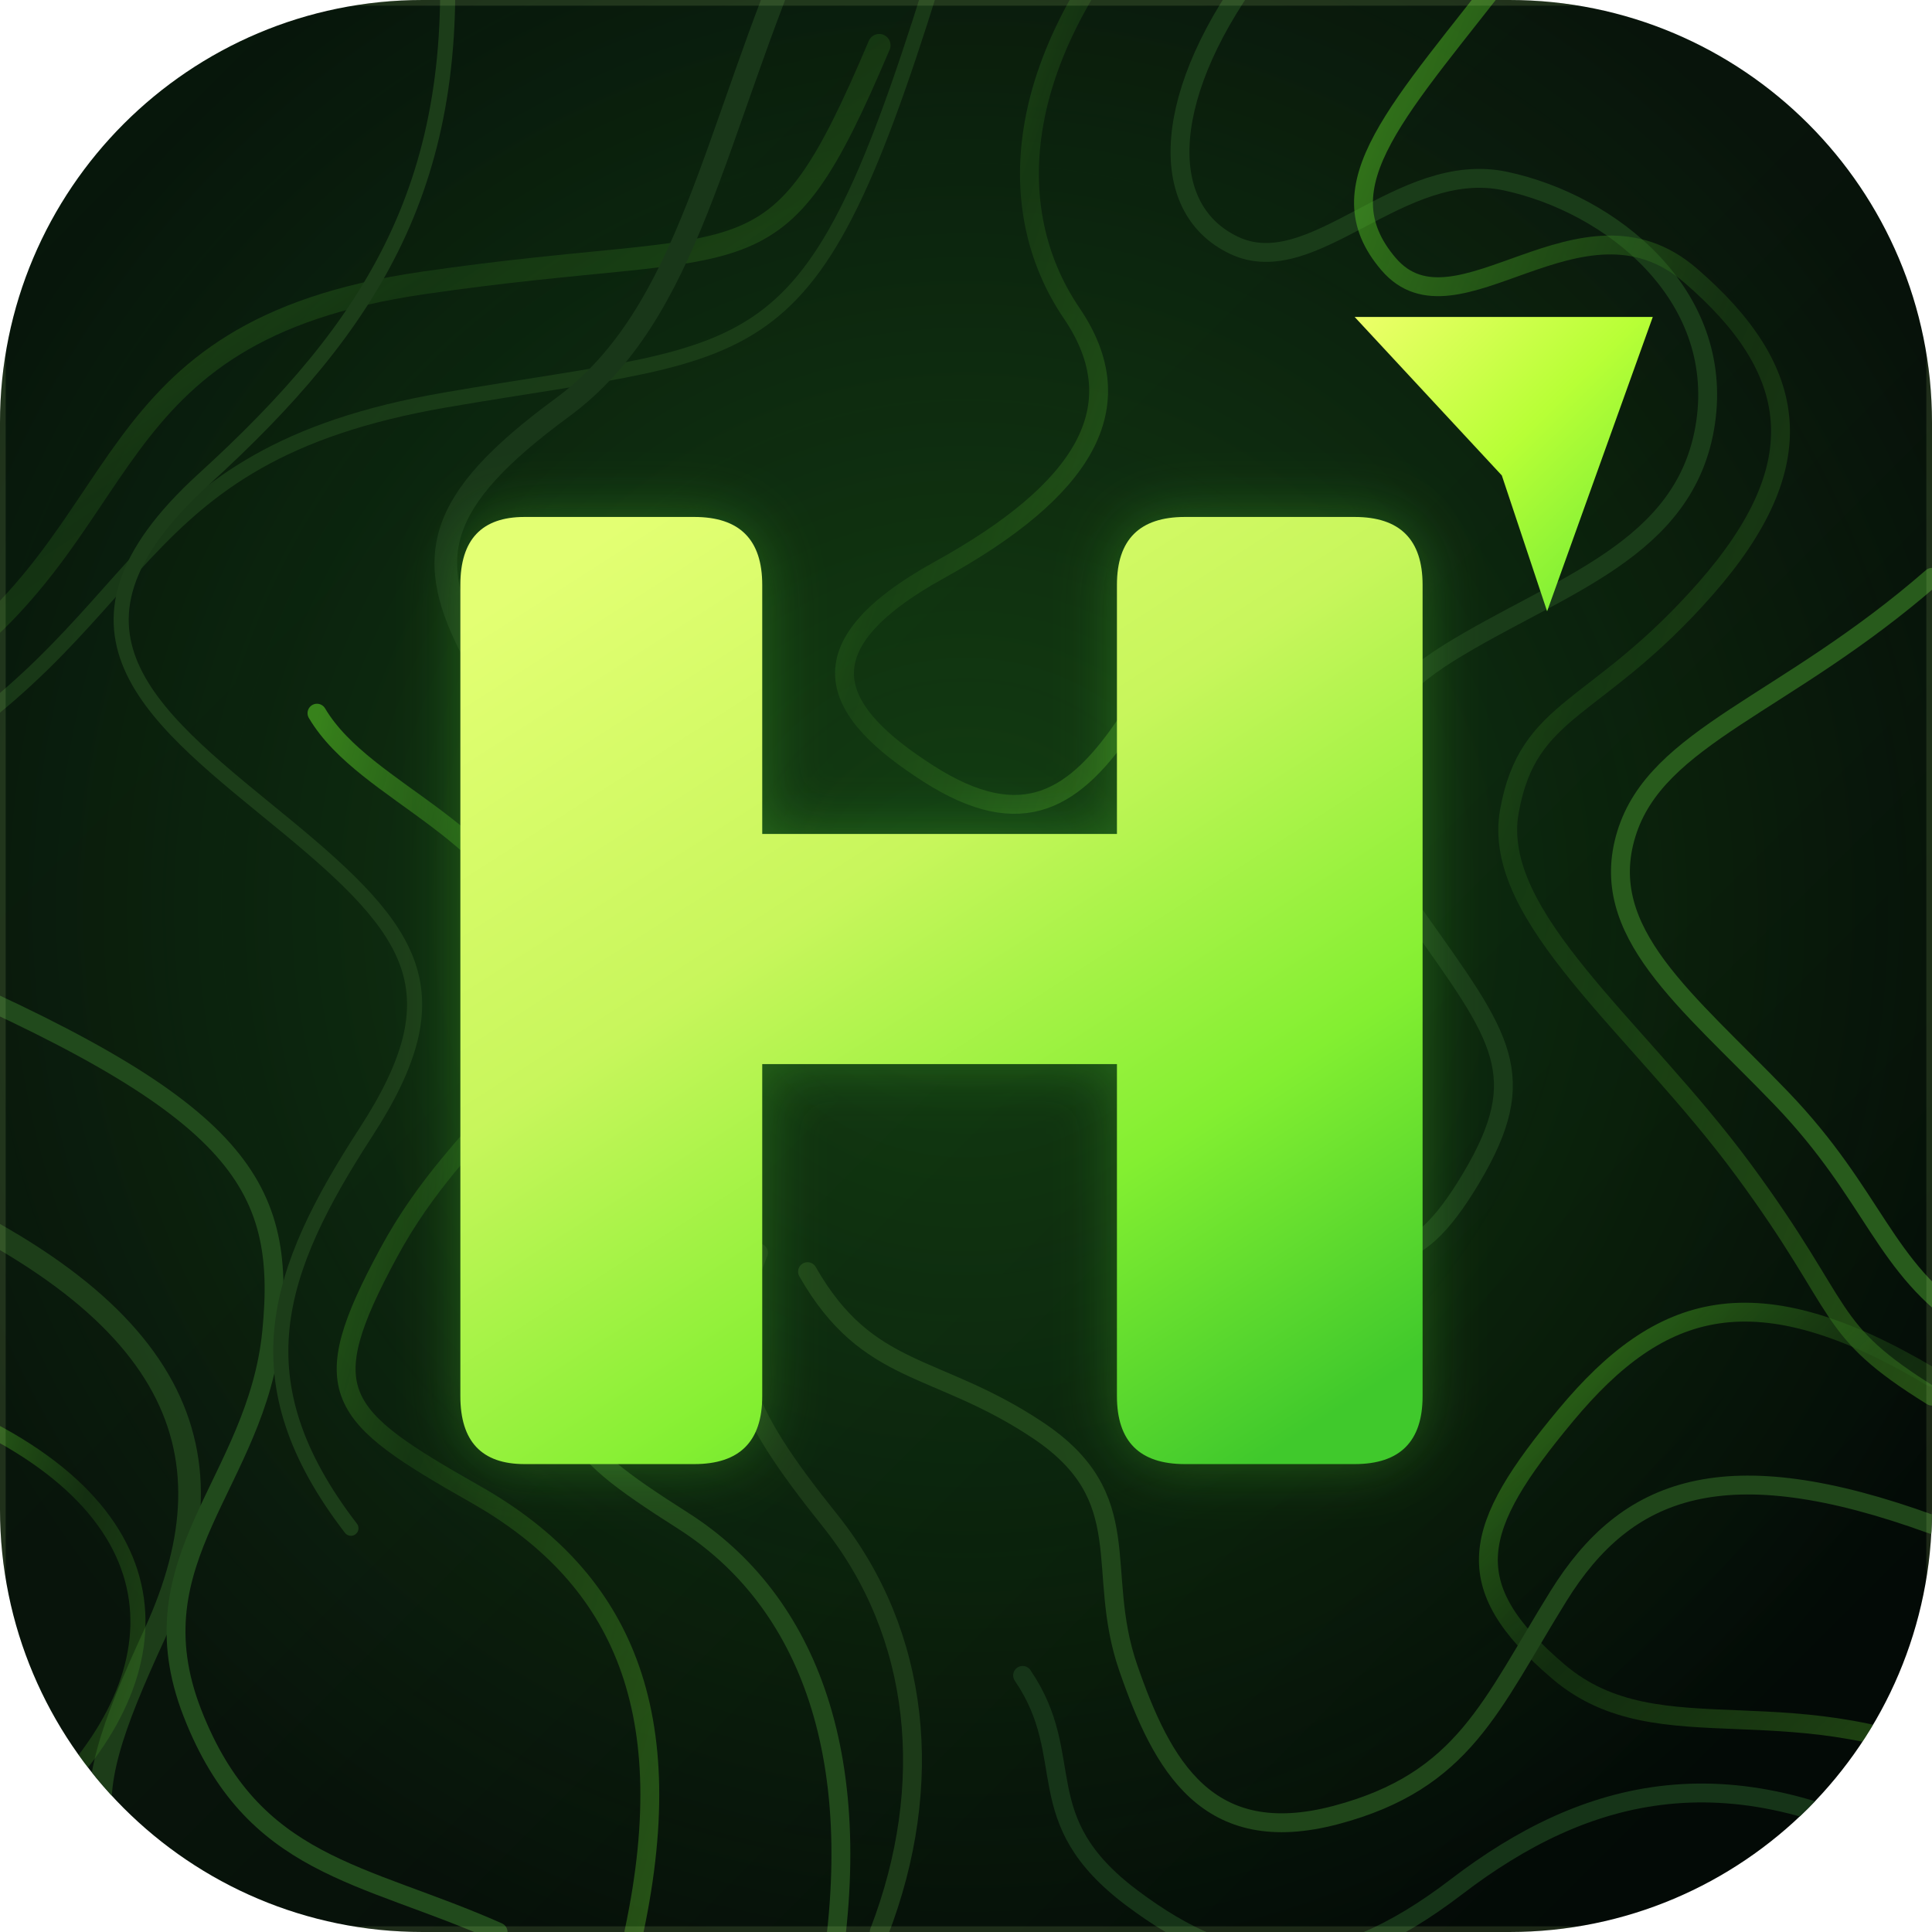
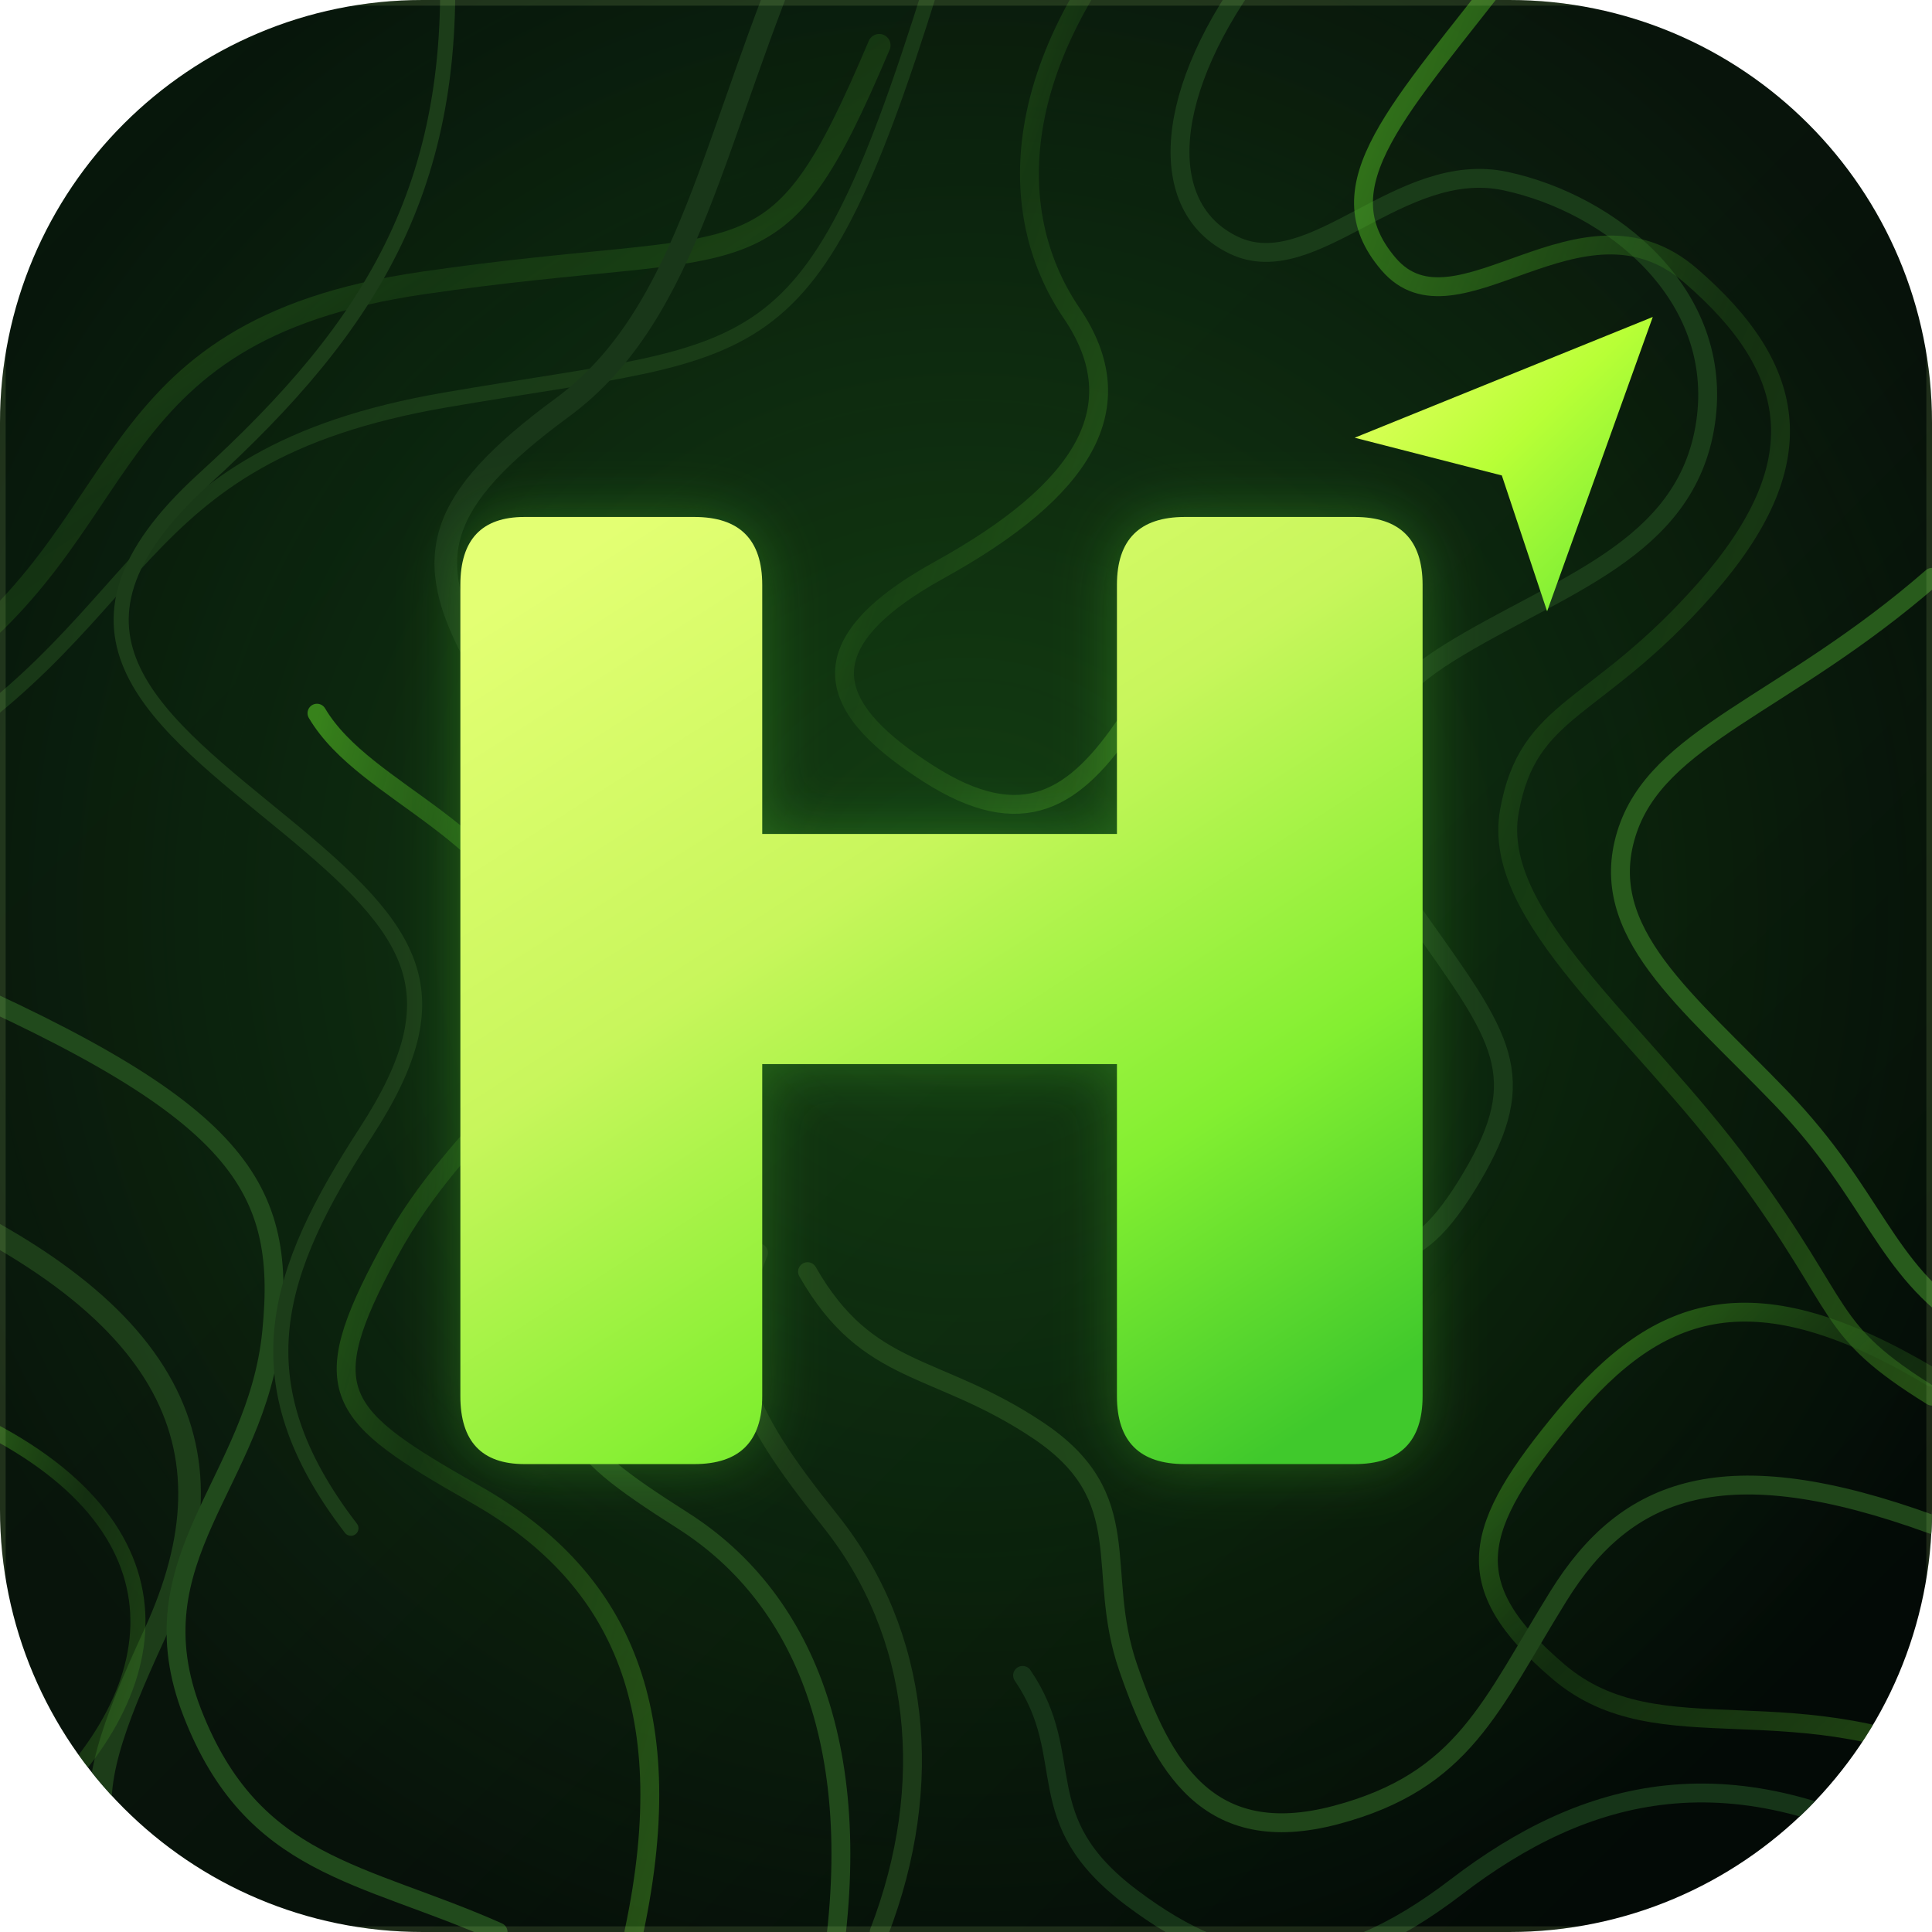
<svg xmlns="http://www.w3.org/2000/svg" viewBox="0 0 512 512">
  <defs>
    <linearGradient id="background" x1="0" y1="0" x2="1" y2="1">
      <stop offset="0" stop-color="#07170b" />
      <stop offset=".48" stop-color="#08140b" />
      <stop offset="1" stop-color="#020805" />
    </linearGradient>
    <linearGradient id="letter" x1=".18" y1="0" x2=".82" y2="1">
      <stop offset="0" stop-color="#e3ff73" />
      <stop offset=".38" stop-color="#c8f65c" />
      <stop offset=".72" stop-color="#83ef31" />
      <stop offset="1" stop-color="#40c92c" />
    </linearGradient>
    <linearGradient id="needle" x1="0" y1="0" x2="1" y2="1">
      <stop offset="0" stop-color="#edff69" />
      <stop offset=".48" stop-color="#b8ff36" />
      <stop offset="1" stop-color="#68e835" />
    </linearGradient>
    <radialGradient id="greenHaze" cx="50%" cy="47%" r="57%">
      <stop offset="0" stop-color="#39d62c" stop-opacity=".22" />
      <stop offset="1" stop-color="#39d62c" stop-opacity="0" />
    </radialGradient>
    <linearGradient id="contour" x1="0" y1="0" x2="1" y2="1">
      <stop offset="0" stop-color="#5acb26" stop-opacity=".56" />
      <stop offset=".45" stop-color="#285d1c" stop-opacity=".35" />
      <stop offset="1" stop-color="#4c9e25" stop-opacity=".45" />
    </linearGradient>
    <filter id="hGlow" x="-35%" y="-35%" width="170%" height="170%">
      <feGaussianBlur stdDeviation="8" />
    </filter>
    <clipPath id="rounded">
      <rect width="512" height="512" rx="112" />
    </clipPath>
  </defs>
  <rect width="512" height="512" rx="112" fill="url(#background)" />
  <g clip-path="url(#rounded)">
    <rect width="512" height="512" fill="url(#greenHaze)" />
    <g fill="none" stroke-linecap="round" stroke-linejoin="round">
      <path d="M-20 180 C38 141 23 88 112 75 S205 78 233 12" stroke="url(#contour)" stroke-width="6" />
      <path d="M-30 207 C42 166 31 121 118 106 S215 101 250 -14" stroke="#20451c" stroke-opacity=".7" stroke-width="4" />
      <path d="M-35 311 C46 344 64 383 41 433 S20 492 65 536" stroke="#22481d" stroke-opacity=".8" stroke-width="6" />
      <path d="M-20 371 C48 397 49 441 13 477 S-8 530 28 552" stroke="url(#contour)" stroke-width="4" />
      <path d="M-26 255 C63 293 76 313 72 353 S35 413 51 454 S96 496 132 512" stroke="#214a1c" stroke-width="5" />
      <path d="M118 -20 C123 48 99 86 54 127 S42 191 76 219 S121 263 97 300 S63 366 93 405" stroke="#1c3d19" stroke-width="4" />
      <path d="M213 -20 C189 35 183 83 149 108 S112 148 126 174 S172 211 153 239 S121 272 145 307" stroke="#193719" stroke-width="6" />
      <path d="M305 -26 C266 19 267 58 284 83 S287 130 249 151 S221 189 246 205 S285 212 299 191" stroke="url(#contour)" stroke-width="5" />
      <path d="M334 -10 C308 24 306 55 327 65 S371 42 399 48 S457 78 452 112 S413 155 384 173 S354 213 376 244 S406 285 390 312 S364 335 340 324" stroke="#1a3c19" stroke-width="5" />
      <path d="M401 -10 C371 29 350 49 368 70 S419 48 448 73 S481 123 452 156 S405 187 400 215 S434 272 462 310 S483 352 512 370" stroke="url(#contour)" stroke-width="5" />
      <path d="M512 153 C473 187 439 195 431 221 S447 265 472 291 S499 336 522 351" stroke="#285b1c" stroke-width="5" />
      <path d="M512 365 C465 337 440 345 415 375 S386 420 413 443 S476 445 525 470" stroke="url(#contour)" stroke-width="5" />
      <path d="M512 404 C457 384 431 394 413 423 S388 472 354 481 S308 468 299 442 S302 397 275 379 S230 365 214 337" stroke="#20461a" stroke-width="5" />
      <path d="M512 494 C459 463 420 474 386 500 S328 524 300 503 S286 466 271 444" stroke="#163418" stroke-width="5" />
      <path d="M168 512 C181 451 163 417 126 396 S83 369 103 332 S150 288 143 254 S97 211 84 189" stroke="url(#contour)" stroke-width="5" />
      <path d="M219 530 C231 466 214 424 181 403 S144 376 163 346 S208 300 188 272" stroke="#21491b" stroke-width="5" />
      <path d="M233 512 C248 473 244 433 220 403 S190 359 201 332" stroke="#1c3a18" stroke-width="5" />
    </g>
    <rect width="512" height="512" fill="none" stroke="#d6ff91" stroke-opacity=".12" stroke-width="3" />
  </g>
  <path d="M139 137 H184 Q202 137 202 155 V221 H296 V155 Q296 137 314 137 H359 Q377 137 377 155 V370 Q377 388 359 388 H314 Q296 388 296 370 V282 H202 V370 Q202 388 184 388 H139 Q122 388 122 370 V155 Q122 137 139 137Z" fill="#58e52f" opacity=".3" filter="url(#hGlow)" />
  <path d="M139 137 H184 Q202 137 202 155 V221 H296 V155 Q296 137 314 137 H359 Q377 137 377 155 V370 Q377 388 359 388 H314 Q296 388 296 370 V282 H202 V370 Q202 388 184 388 H139 Q122 388 122 370 V155 Q122 137 139 137Z" fill="url(#letter)" />
-   <path d="M359 84 L438 84 L410 162 L398 126 Z" fill="url(#needle)" />
+   <path d="M438 84 L359 116 L398 126 L410 162 Z" fill="url(#needle)" />
</svg>
